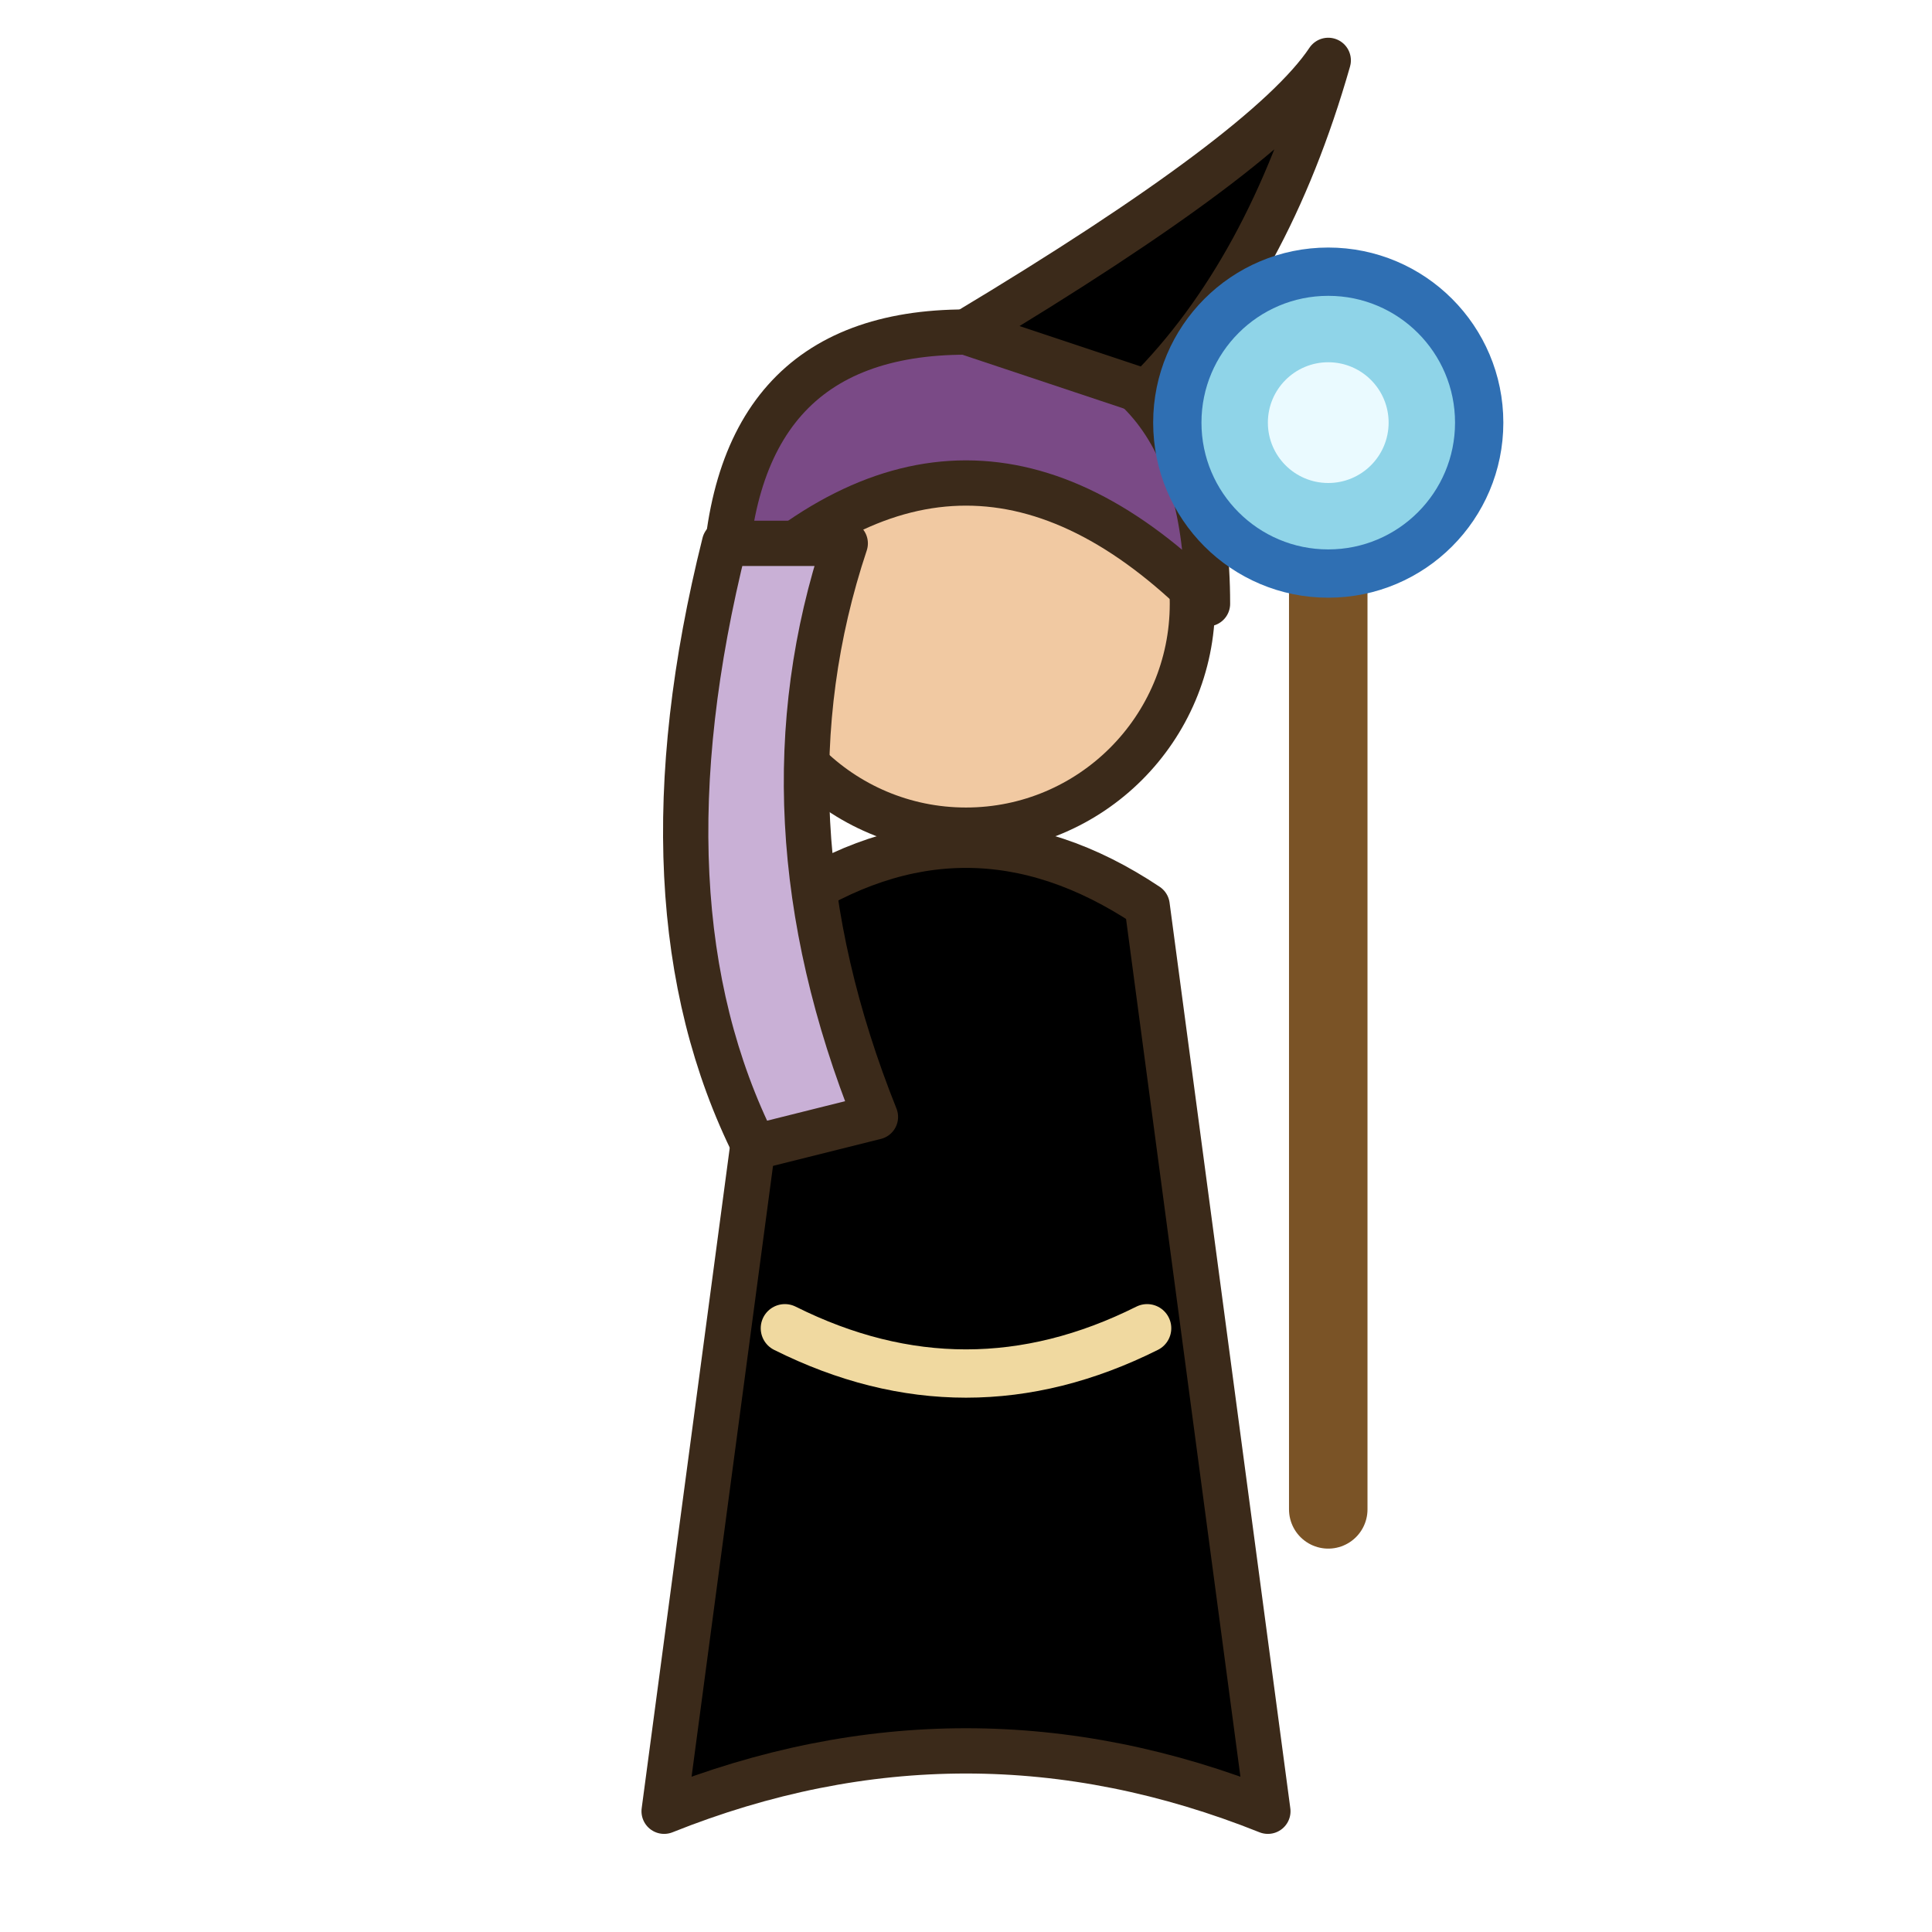
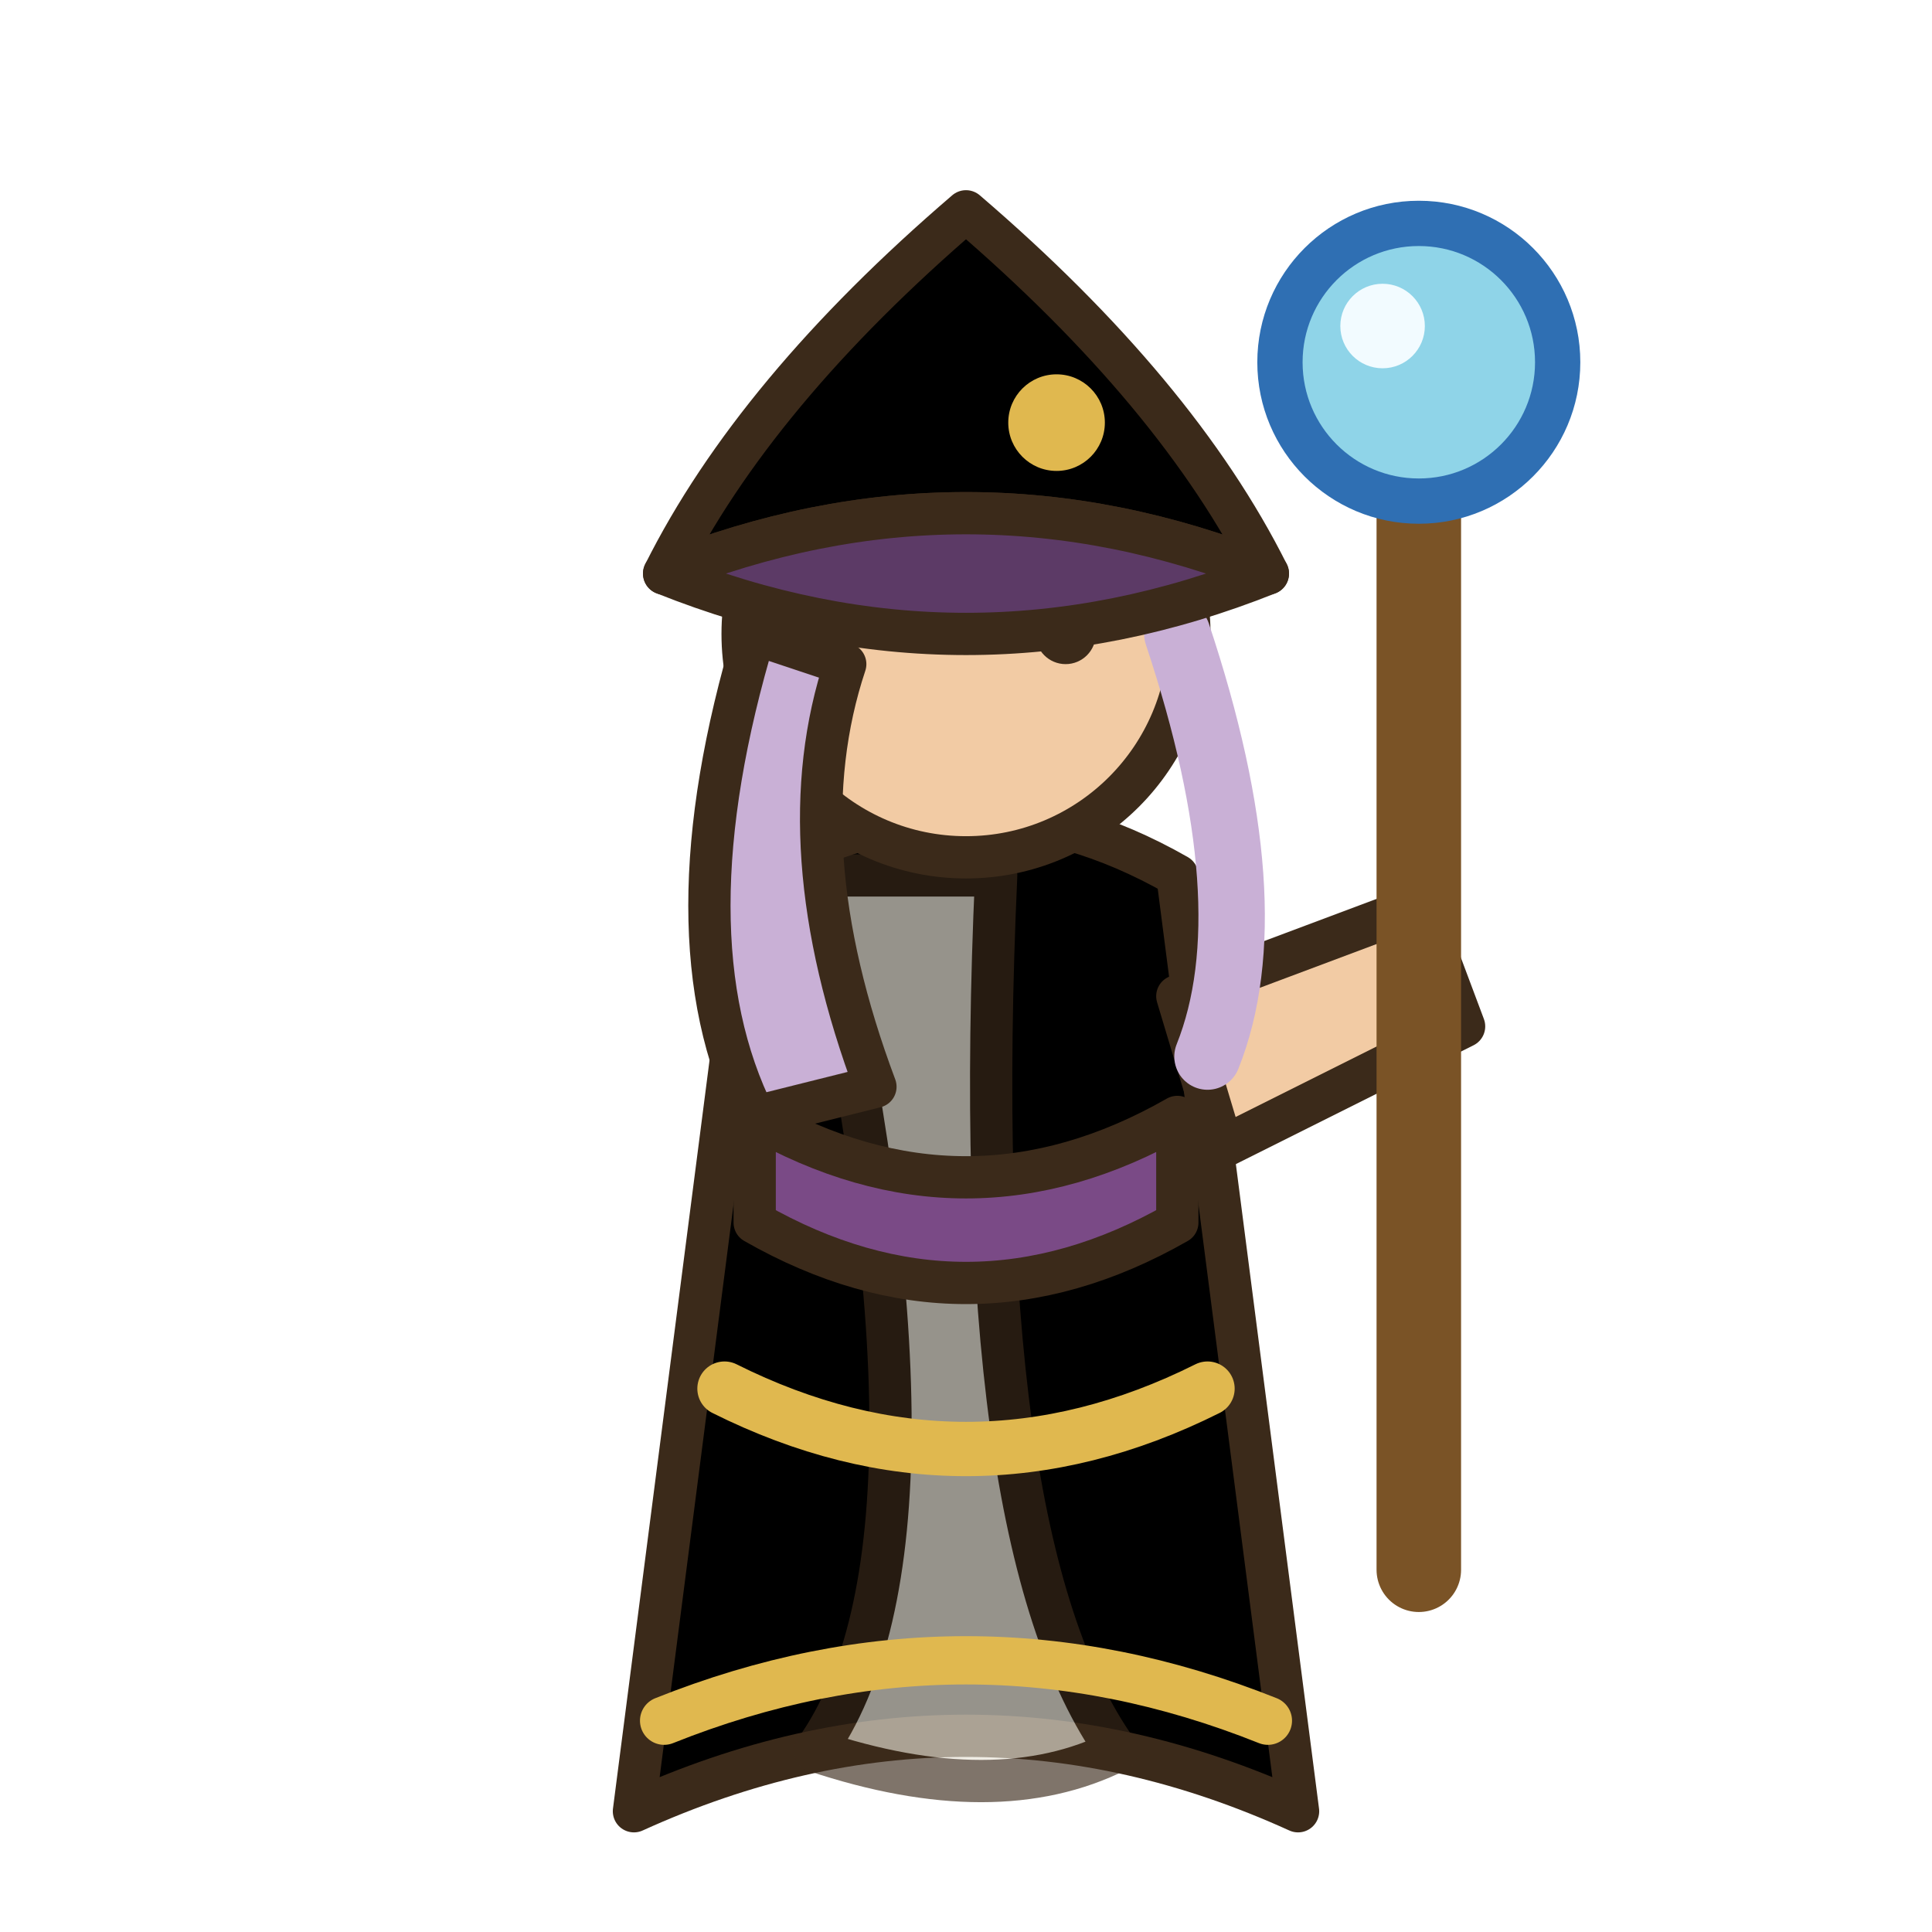
<svg xmlns="http://www.w3.org/2000/svg" viewBox="0 0 64 64" aria-hidden="true">
-   <g stroke="#3b2a1a" stroke-width="1.5" stroke-linejoin="round" stroke-linecap="round">
-     <path d="M22 60 q10 -4 20 0 l-4 -30 q-6 -4 -12 0 Z" fill="currentColor" />
-     <path d="M26 44 q6 3 12 0" fill="none" stroke="#f0d9a0" stroke-width="1.6" />
-     <circle cx="32" cy="20" r="7.5" fill="#f1c9a2" />
-     <path d="M24 20 q0 -9 8 -9 q8 0 8 9 q-4 -4 -8 -4 q-4 0 -8 4 Z" fill="#7a4a86" />
-     <path d="M24 18 q-3 12 1 20 l4 -1 q-4 -10 -1 -19 Z" fill="#c9b0d6" />
-     <path d="M32 11 q10 -6 12 -9 q-2 7 -6 11 Z" fill="currentColor" />
-     <path d="M44 16 L44 50" fill="none" stroke="#7a5326" stroke-width="2.6" />
-     <circle cx="44" cy="14" r="5" fill="#8fd4e8" stroke="#2f6fb3" stroke-width="1.6" />
-     <circle cx="44" cy="14" r="2" fill="#eafaff" stroke="none" />
+   <g stroke="#3b2a1a" stroke-width="1.4" stroke-linejoin="round" stroke-linecap="round">
+     <path d="M21 60 q11 -5 22 0 l-4 -31 q-7 -4 -14 0 Z" fill="currentColor" />
+     <path d="M27 29 q5 22 0 29 q6 2 10 0 q-5 -7 -4 -29 Z" fill="#e7e2d6" opacity="0.65" />
+     <path d="M24 46 q8 4 16 0" fill="none" stroke="#e0b84f" stroke-width="1.8" />
+     <path d="M22 57 q10 -4 20 0" fill="none" stroke="#e0b84f" stroke-width="1.6" />
+     <path d="M25 37 q7 4 14 0 l0 3.5 q-7 4 -14 0 Z" fill="#7a4a86" />
+     <path d="M39 33 l8 -3 1.5 4 -8 4 Z" fill="#f2cba4" />
+     <path d="M47 16 L47 52" fill="none" stroke="#7a5326" stroke-width="2.8" />
+     <path d="M47 16 q-4 -2 -4 -5 q4 1 4 5 Z" fill="#7a5326" />
+     <circle cx="47" cy="12" r="4.6" fill="#8fd4e8" stroke="#2f6fb3" stroke-width="1.5" />
+     <circle cx="45.8" cy="10.8" r="1.4" fill="#f2fbff" stroke="none" />
+     <circle cx="32" cy="21" r="7.4" fill="#f2cba4" />
+     <circle cx="35.3" cy="21" r="1" fill="#3b2a1a" stroke="none" />
+     <path d="M25 21 q-3 10 0 16 l4 -1 q-3 -8 -1 -14 Z" fill="#c9b0d6" />
+     <path d="M39 21 q3 9 1 14" fill="none" stroke="#c9b0d6" stroke-width="2.2" />
+     <path d="M32 7 q7 6 10 12 q-10 -4 -20 0 q3 -6 10 -12 Z" fill="currentColor" />
+     <path d="M22 19 q10 -4 20 0 q-10 4 -20 0 Z" fill="#5c3a66" />
+     <circle cx="35" cy="14" r="1.6" fill="#e0b84f" stroke="none" />
  </g>
</svg>
